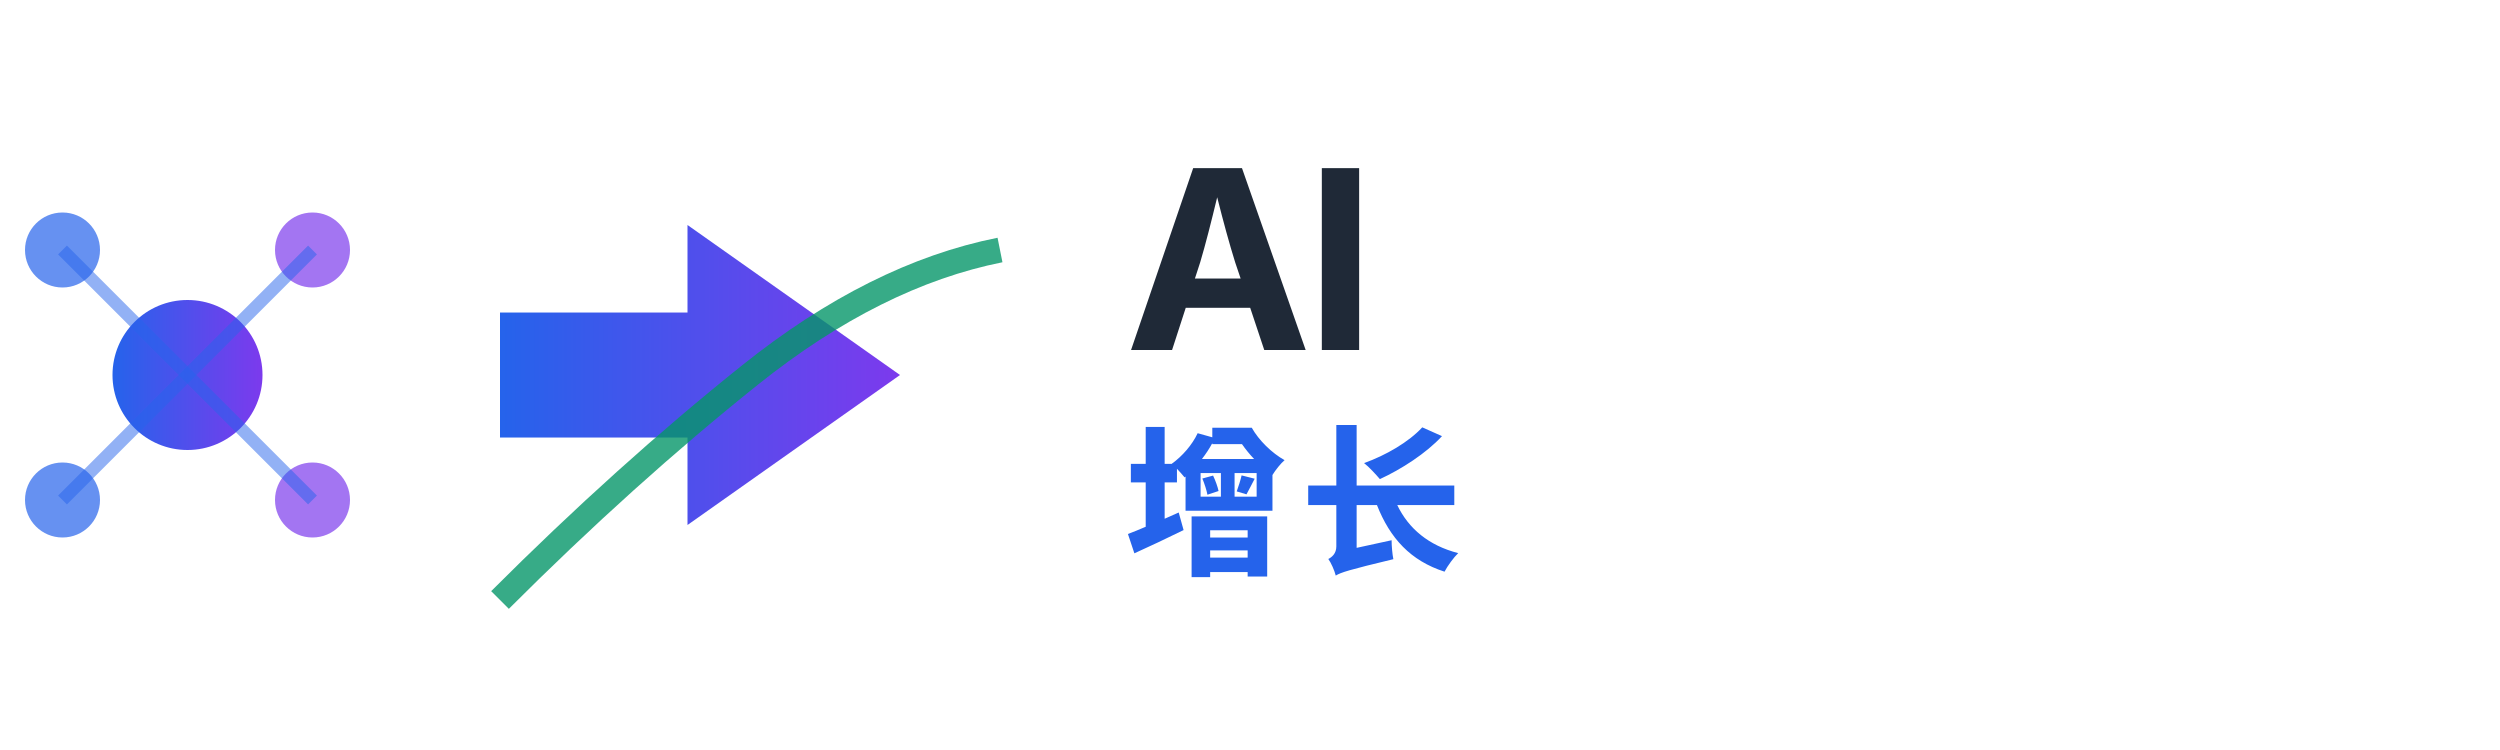
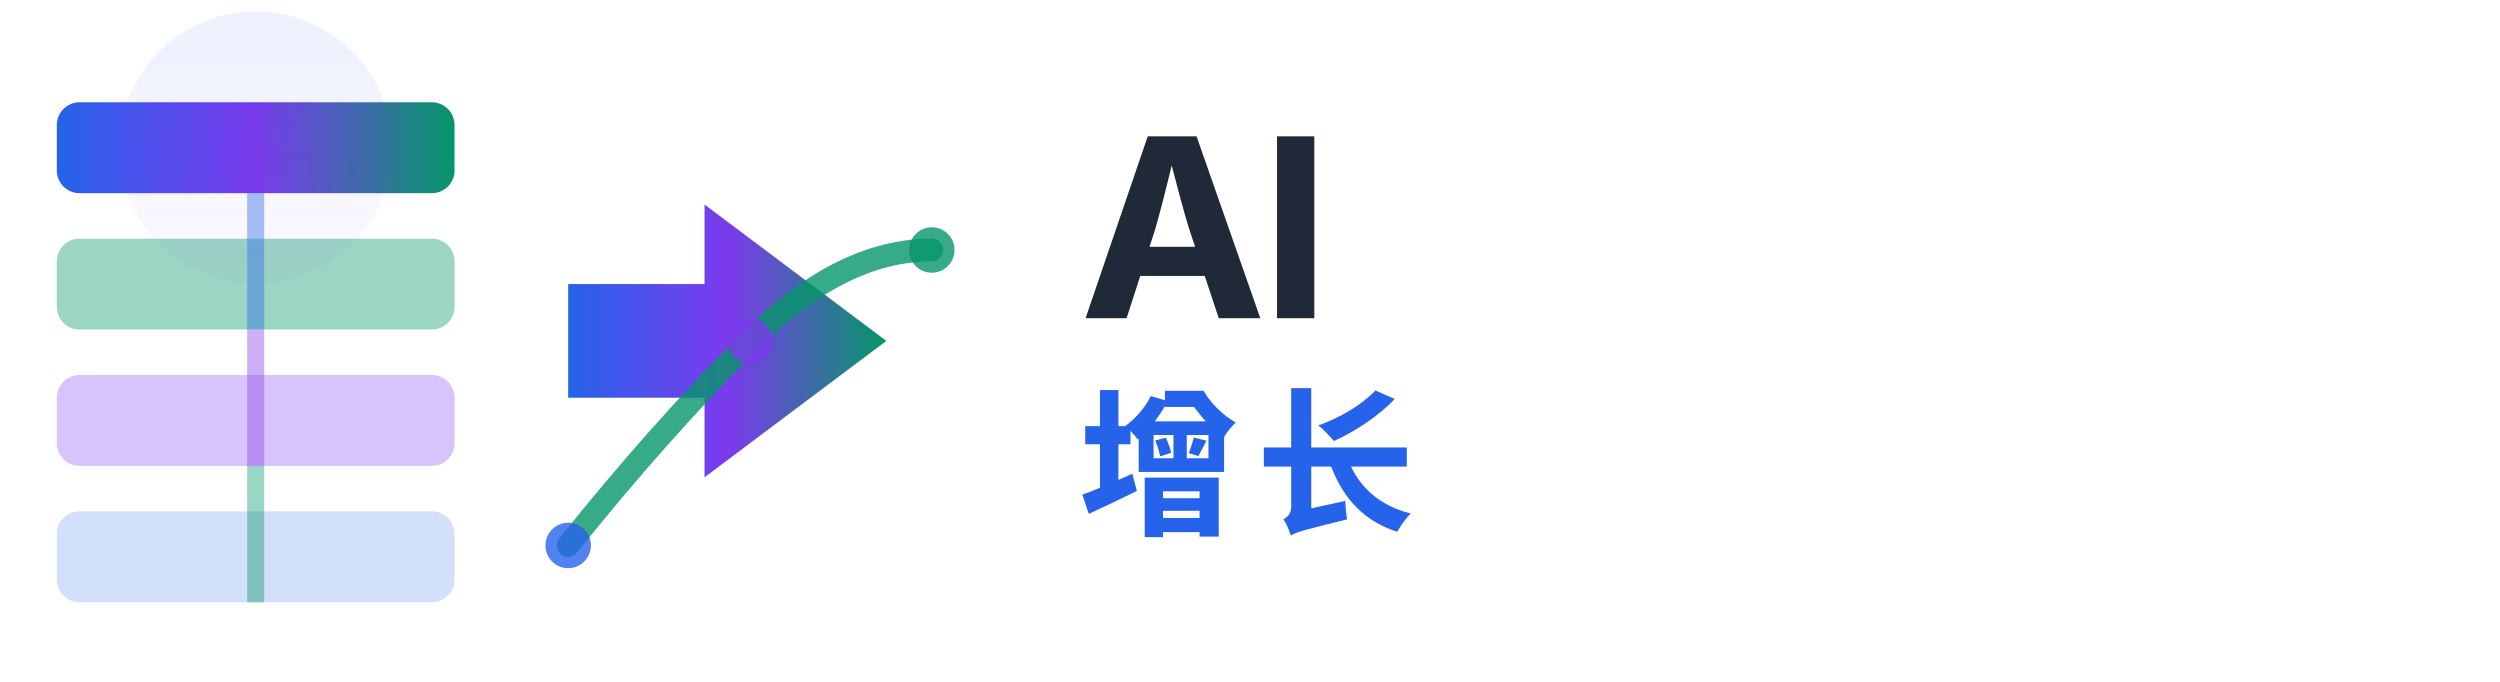
- <svg xmlns="http://www.w3.org/2000/svg" width="200" height="60" viewBox="0 0 200 60">
+ <svg xmlns="http://www.w3.org/2000/svg" width="220" height="60" viewBox="0 0 220 60">
  <defs>
    <linearGradient id="grad1" x1="0%" y1="0%" x2="100%" y2="0%">
      <stop offset="0%" style="stop-color:#2563EB;stop-opacity:1" />
-       <stop offset="100%" style="stop-color:#7C3AED;stop-opacity:1" />
+       <stop offset="50%" style="stop-color:#7C3AED;stop-opacity:1" />
+       <stop offset="100%" style="stop-color:#059669;stop-opacity:1" />
+     </linearGradient>
+     <linearGradient id="grad2" x1="0%" y1="0%" x2="0%" y2="100%">
+       <stop offset="0%" style="stop-color:#2563EB;stop-opacity:0.3" />
+       <stop offset="100%" style="stop-color:#7C3AED;stop-opacity:0.1" />
    </linearGradient>
  </defs>
-   <g id="ai-network">
-     <circle cx="15" cy="30" r="6" fill="url(#grad1)" />
-     <circle cx="5" cy="20" r="3" fill="#2563EB" opacity="0.7" />
-     <circle cx="5" cy="40" r="3" fill="#2563EB" opacity="0.7" />
-     <circle cx="25" cy="20" r="3" fill="#7C3AED" opacity="0.7" />
-     <circle cx="25" cy="40" r="3" fill="#7C3AED" opacity="0.7" />
-     <line x1="15" y1="30" x2="5" y2="20" stroke="#2563EB" stroke-width="1" opacity="0.5" />
-     <line x1="15" y1="30" x2="5" y2="40" stroke="#2563EB" stroke-width="1" opacity="0.5" />
-     <line x1="15" y1="30" x2="25" y2="20" stroke="#2563EB" stroke-width="1" opacity="0.5" />
-     <line x1="15" y1="30" x2="25" y2="40" stroke="#2563EB" stroke-width="1" opacity="0.5" />
+   <g id="four-layers">
+     <rect x="5" y="45" width="35" height="8" rx="2" fill="#2563EB" opacity="0.2" />
+     <rect x="5" y="33" width="35" height="8" rx="2" fill="#7C3AED" opacity="0.3" />
+     <rect x="5" y="21" width="35" height="8" rx="2" fill="#059669" opacity="0.4" />
+     <rect x="5" y="9" width="35" height="8" rx="2" fill="url(#grad1)" />
+     <line x1="22.5" y1="17" x2="22.5" y2="29" stroke="#2563EB" stroke-width="1.5" opacity="0.4" />
+     <line x1="22.5" y1="29" x2="22.5" y2="41" stroke="#7C3AED" stroke-width="1.5" opacity="0.4" />
+     <line x1="22.5" y1="41" x2="22.5" y2="53" stroke="#059669" stroke-width="1.5" opacity="0.4" />
  </g>
-   <g id="growth">
-     <path d="M 40 45 L 40 25 L 55 25 L 55 18 L 72 30 L 55 42 L 55 35 L 40 35 Z" fill="url(#grad1)" />
-     <path d="M 40 48 Q 50 38, 60 30 T 80 20" stroke="#059669" stroke-width="2" fill="none" opacity="0.8" />
+   <g id="growth-arrow">
+     <path d="M 50 45 L 50 25 L 62 25 L 62 18 L 78 30 L 62 42 L 62 35 L 50 35 Z" fill="url(#grad1)" />
+     <path d="M 50 48 Q 58 38, 66 30 T 82 22" stroke="#059669" stroke-width="2" fill="none" opacity="0.8" stroke-linecap="round" />
+     <circle cx="50" cy="48" r="2" fill="#2563EB" opacity="0.8" />
+     <circle cx="66" cy="30" r="2" fill="#7C3AED" opacity="0.8" />
+     <circle cx="82" cy="22" r="2" fill="#059669" opacity="0.8" />
  </g>
  <g id="text">
-     <text x="90" y="28" font-family="system-ui, -apple-system, sans-serif" font-size="20" font-weight="700" fill="#1F2937" letter-spacing="-0.5">AI</text>
-     <text x="90" y="45" font-family="system-ui, -apple-system, sans-serif" font-size="13" font-weight="600" fill="#2563EB" letter-spacing="1">增长</text>
+     <text x="95" y="28" font-family="system-ui, -apple-system, sans-serif" font-size="22" font-weight="700" fill="#1F2937" letter-spacing="-0.5">AI</text>
+     <text x="95" y="46" font-family="system-ui, -apple-system, sans-serif" font-size="14" font-weight="600" fill="#2563EB" letter-spacing="1.5">增长</text>
  </g>
+   <circle cx="22.5" cy="13" r="12" fill="url(#grad2)" opacity="0.3" />
</svg>
